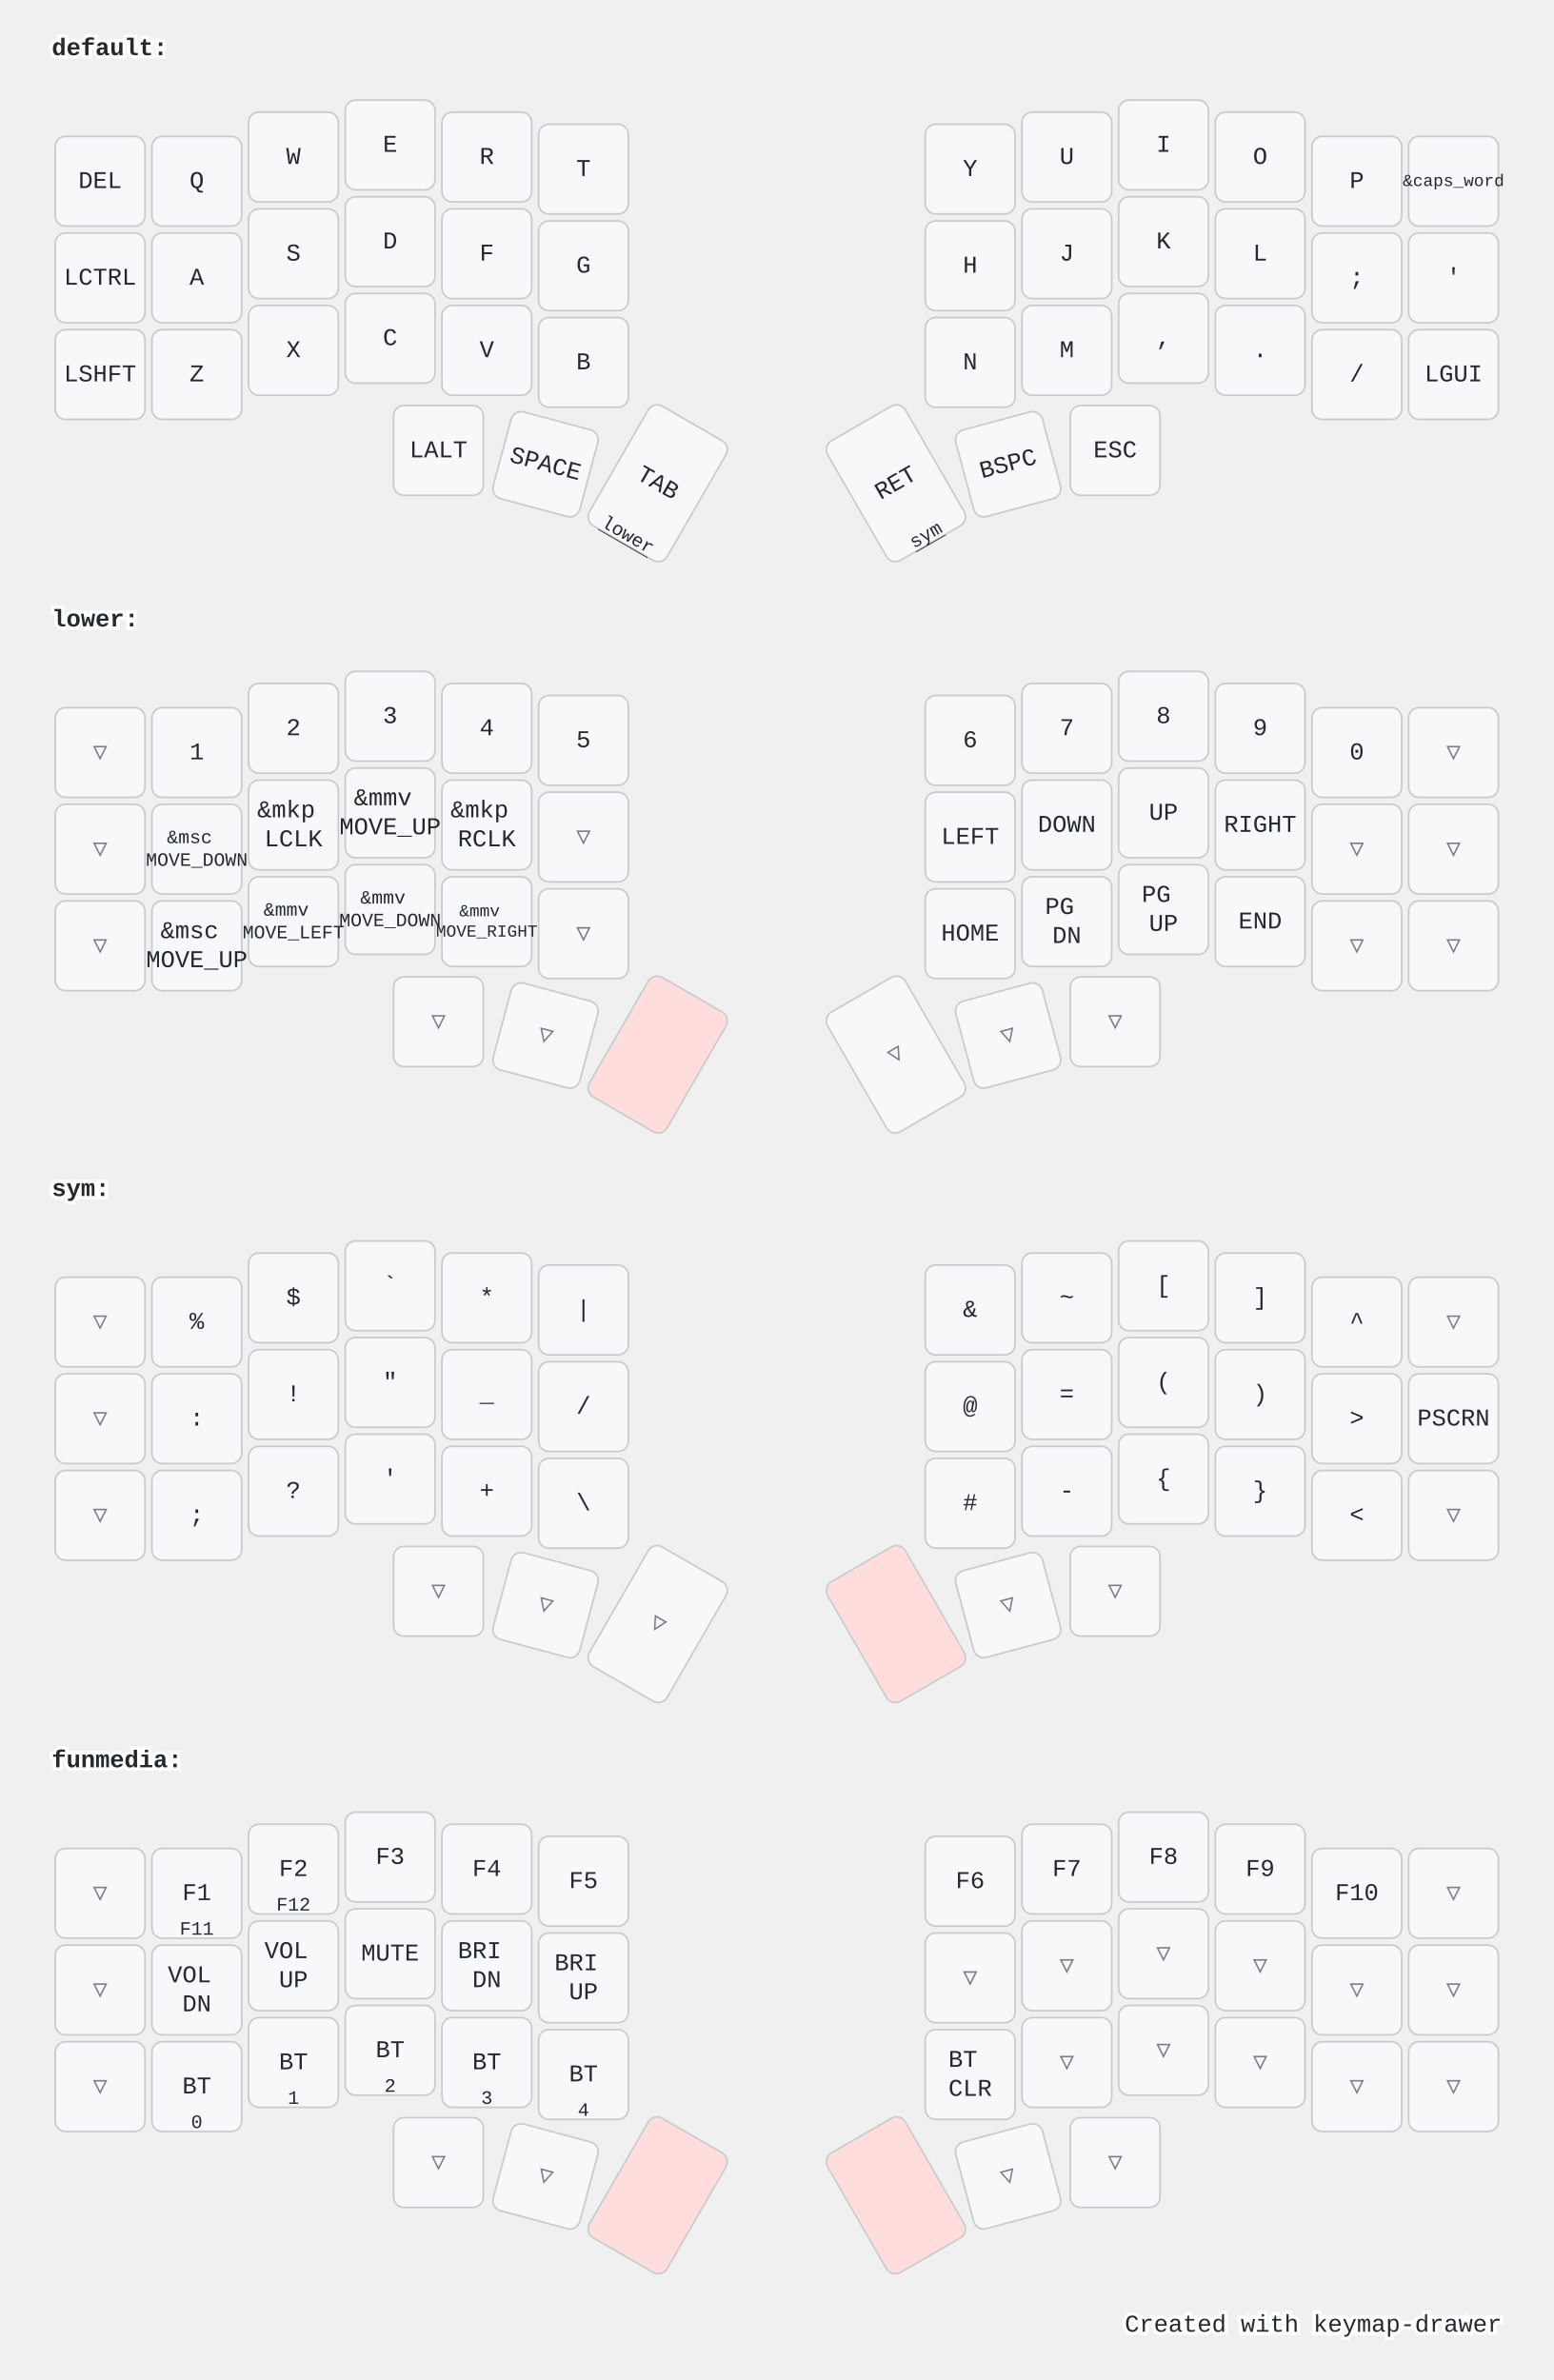
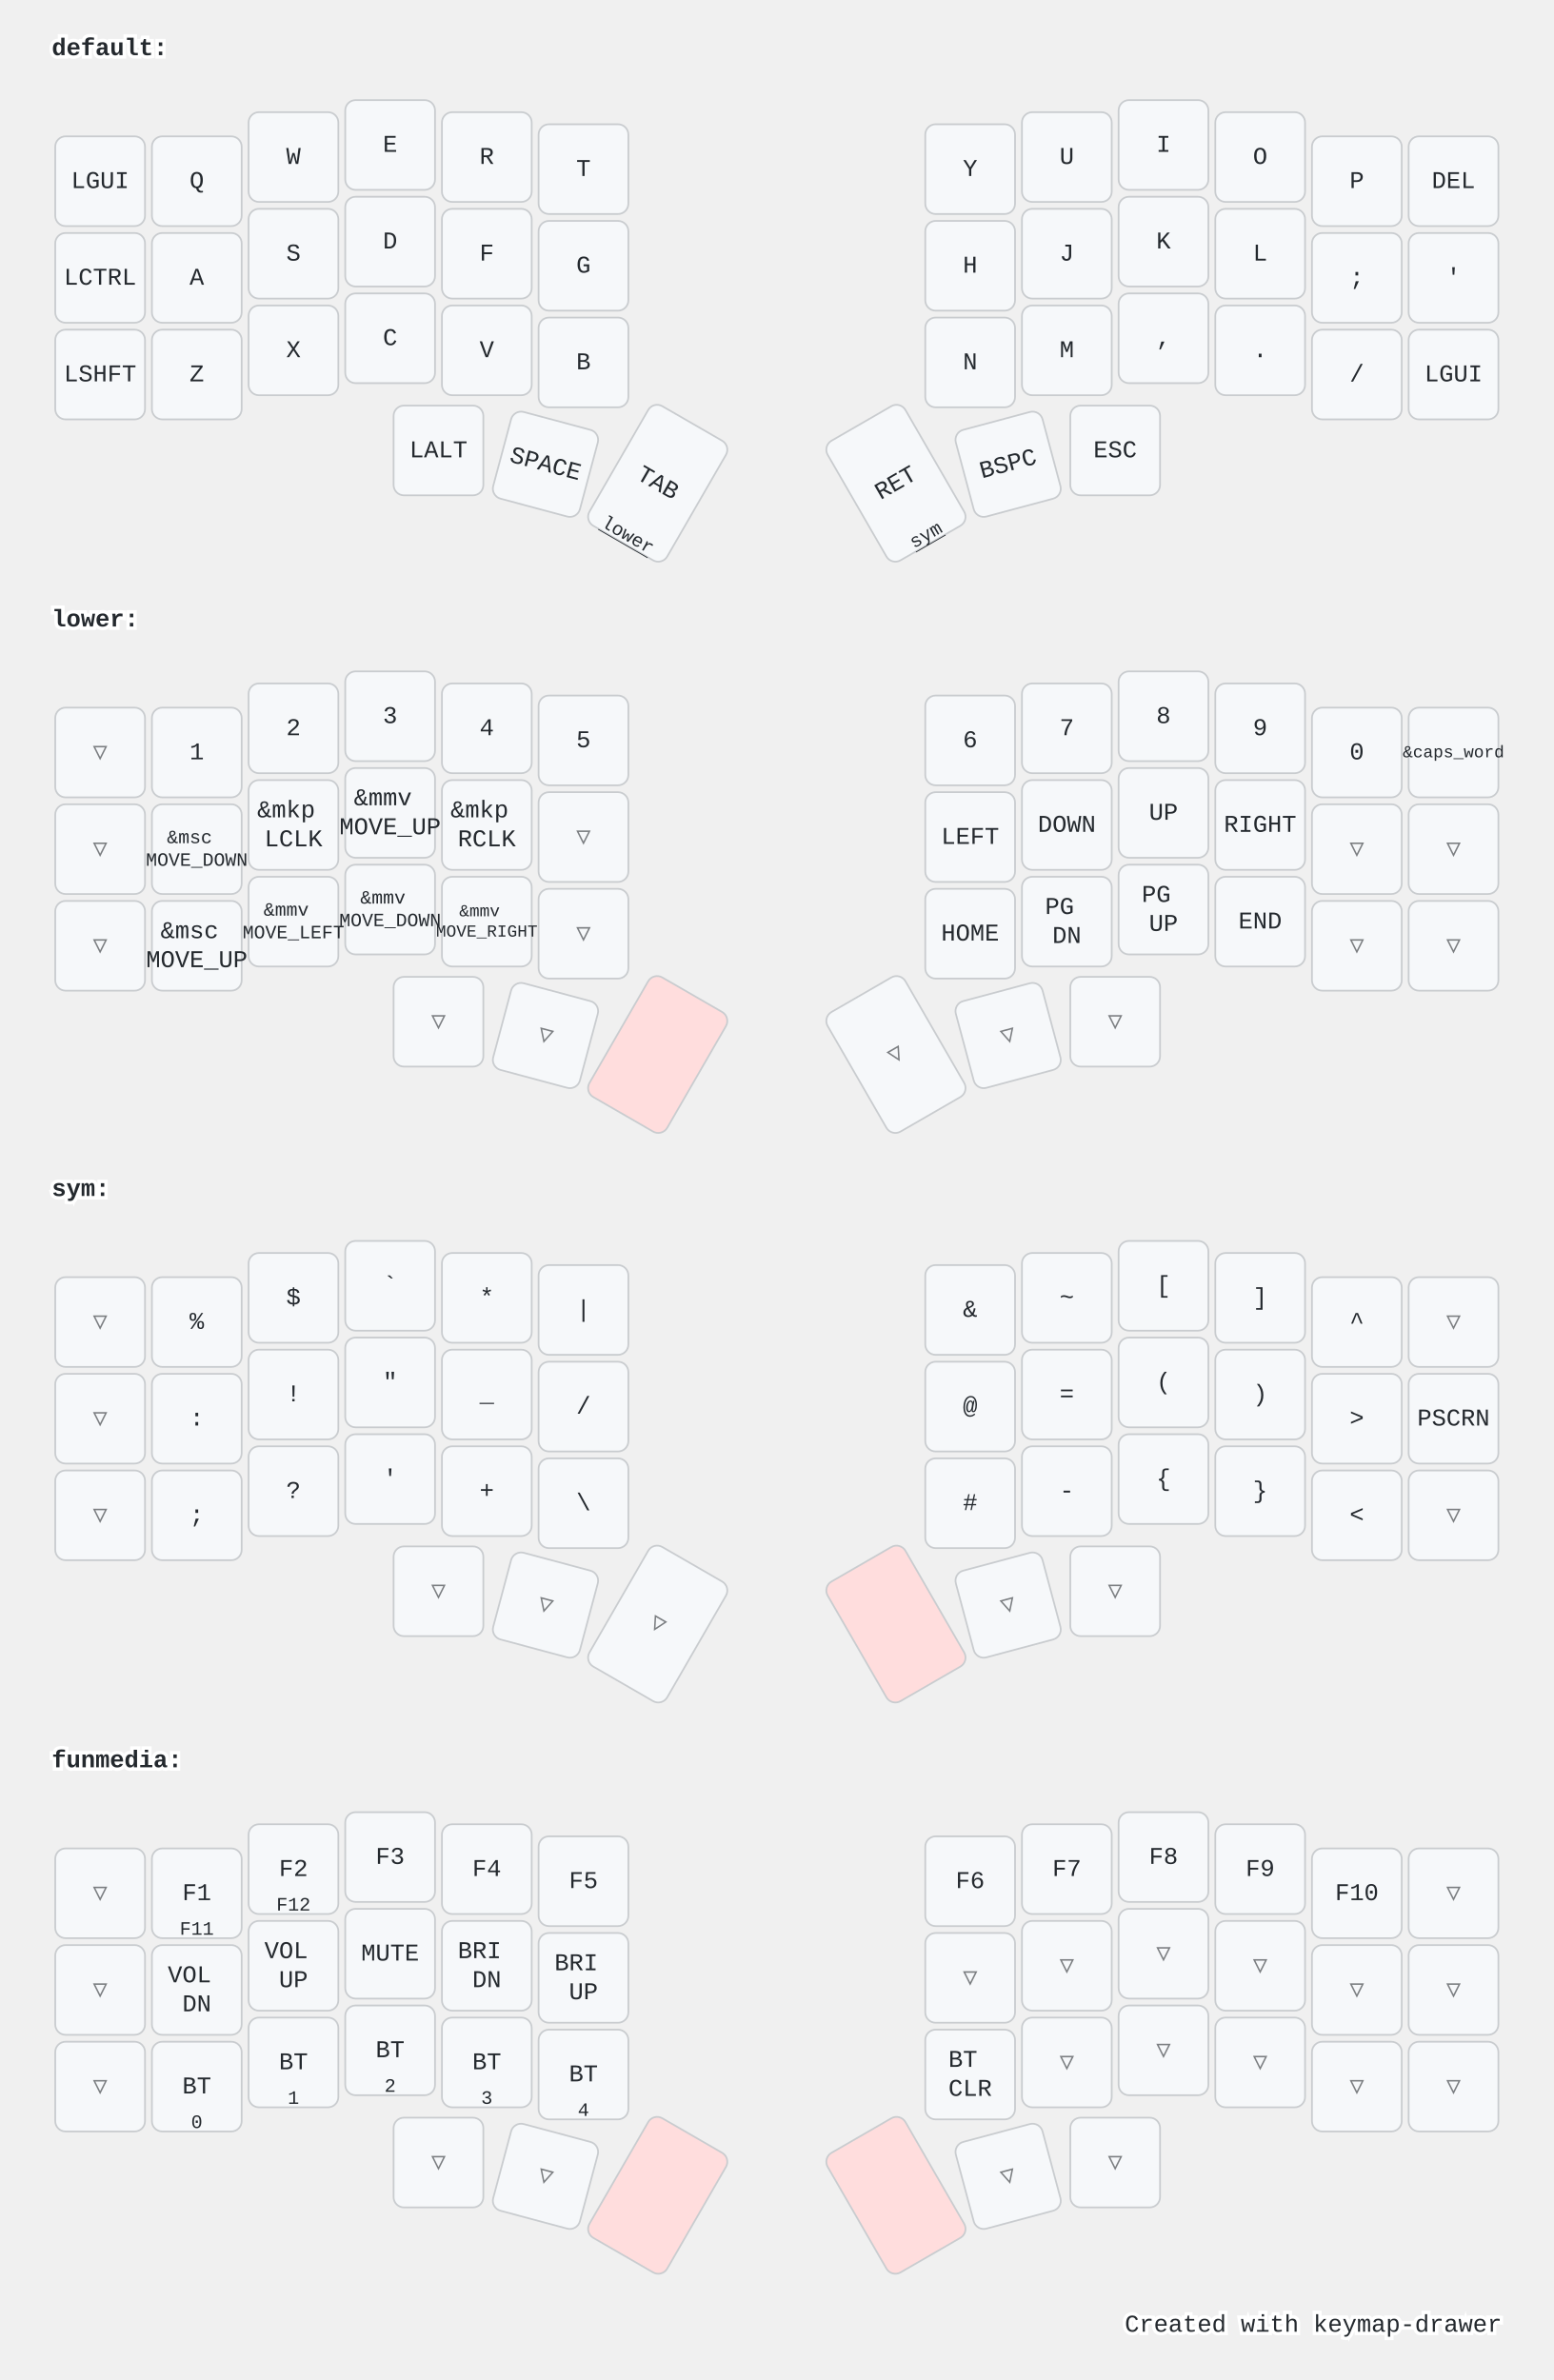
<svg xmlns="http://www.w3.org/2000/svg" width="900" height="1379" viewBox="0 0 900 1379" class="keymap">
  <style>/* inherit to force styles through use tags */
svg path {
    fill: inherit;
}

/* font and background color specifications */
svg.keymap {
    font-family: SFMono-Regular,Consolas,Liberation Mono,Menlo,monospace;
    font-size: 14px;
    font-kerning: normal;
    text-rendering: optimizeLegibility;
    fill: #24292e;
}

/* default key styling */
rect.key {
    fill: #f6f8fa;
}

rect.key, rect.combo {
    stroke: #c9cccf;
    stroke-width: 1;
}

/* default key side styling, only used is draw_key_sides is set */
rect.side {
    filter: brightness(90%);
}

/* color accent for combo boxes */
rect.combo, rect.combo-separate {
    fill: #cdf;
}

/* color accent for held keys */
rect.held, rect.combo.held {
    fill: #fdd;
}

/* color accent for ghost (optional) keys */
rect.ghost, rect.combo.ghost {
    stroke-dasharray: 4, 4;
    stroke-width: 2;
}

text {
    text-anchor: middle;
    dominant-baseline: middle;
}

/* styling for layer labels */
text.label {
    font-weight: bold;
    text-anchor: start;
    stroke: white;
    stroke-width: 4;
    paint-order: stroke;
}

/* styling for optional footer */
text.footer {
    text-anchor: end;
    dominant-baseline: auto;
    stroke: white;
    stroke-width: 4;
    paint-order: stroke;
}

/* styling for combo tap, and key non-tap label text */
- text.combo, text.hold, text.shifted, text.left, text.right {
+ text.combo, text.hold, text.shifted, text.left, text.right, text.tl, text.tr, text.bl, text.br {
    font-size: 11px;
}

- text.hold {
+ text.hold, text.bl, text.br {
    text-anchor: middle;
    dominant-baseline: auto;
}

- text.shifted {
+ text.shifted, text.tl, text.tr {
    text-anchor: middle;
    dominant-baseline: hanging;
}

- text.left {
+ text.left, text.tl, text.bl {
    text-anchor: start;
}

- text.right {
+ text.right, text.tr, text.br {
    text-anchor: end;
}

text.layer-activator {
    text-decoration: underline;
}

/* styling for hold/shifted label text in combo box */
text.combo.hold, text.combo.shifted, text.combo.left, text.combo.right {
    font-size: 8px;
}

/* lighter symbol for transparent keys */
text.trans {
    fill: #7b7e81;
}

/* styling for combo dendrons */
path.combo {
    stroke-width: 1;
    stroke: gray;
    fill: none;
}

/* Start Tabler Icons Cleanup */
/* cannot use height/width with glyphs */
.icon-tabler &gt; path {
    fill: inherit;
    stroke: inherit;
    stroke-width: 2;
}
/* hide tabler's default box */
.icon-tabler &gt; path[stroke="none"][fill="none"] {
    visibility: hidden;
}
/* End Tabler Icons Cleanup */

@media (prefers-color-scheme: dark) {
svg.keymap { fill: #d1d6db; }
rect.key { fill: #3f4750; }
rect.key, rect.combo { stroke: #60666c; }
rect.combo, rect.combo-separate { fill: #1f3d7a; }
rect.held, rect.combo.held { fill: #854747; }
text.label, text.footer { stroke: black; }
text.trans { fill: #7e8184; }
path.combo { stroke: #7f7f7f; }

}</style>
  <g transform="translate(30, 0)" class="layer-default">
    <text x="0" y="28" class="label" id="default">default:</text>
    <g transform="translate(0, 56)">
      <g transform="translate(28, 49)" class="key keypos-0">
        <rect rx="6" ry="6" x="-26" y="-26" width="52" height="52" class="key" />
+         <text x="0" y="0" class="key tap">LGUI</text>
+       </g>
+       <g transform="translate(84, 49)" class="key keypos-1">
+         <rect rx="6" ry="6" x="-26" y="-26" width="52" height="52" class="key" />
+         <text x="0" y="0" class="key tap">Q</text>
+       </g>
+       <g transform="translate(140, 35)" class="key keypos-2">
+         <rect rx="6" ry="6" x="-26" y="-26" width="52" height="52" class="key" />
+         <text x="0" y="0" class="key tap">W</text>
+       </g>
+       <g transform="translate(196, 28)" class="key keypos-3">
+         <rect rx="6" ry="6" x="-26" y="-26" width="52" height="52" class="key" />
+         <text x="0" y="0" class="key tap">E</text>
+       </g>
+       <g transform="translate(252, 35)" class="key keypos-4">
+         <rect rx="6" ry="6" x="-26" y="-26" width="52" height="52" class="key" />
+         <text x="0" y="0" class="key tap">R</text>
+       </g>
+       <g transform="translate(308, 42)" class="key keypos-5">
+         <rect rx="6" ry="6" x="-26" y="-26" width="52" height="52" class="key" />
+         <text x="0" y="0" class="key tap">T</text>
+       </g>
+       <g transform="translate(532, 42)" class="key keypos-6">
+         <rect rx="6" ry="6" x="-26" y="-26" width="52" height="52" class="key" />
+         <text x="0" y="0" class="key tap">Y</text>
+       </g>
+       <g transform="translate(588, 35)" class="key keypos-7">
+         <rect rx="6" ry="6" x="-26" y="-26" width="52" height="52" class="key" />
+         <text x="0" y="0" class="key tap">U</text>
+       </g>
+       <g transform="translate(644, 28)" class="key keypos-8">
+         <rect rx="6" ry="6" x="-26" y="-26" width="52" height="52" class="key" />
+         <text x="0" y="0" class="key tap">I</text>
+       </g>
+       <g transform="translate(700, 35)" class="key keypos-9">
+         <rect rx="6" ry="6" x="-26" y="-26" width="52" height="52" class="key" />
+         <text x="0" y="0" class="key tap">O</text>
+       </g>
+       <g transform="translate(756, 49)" class="key keypos-10">
+         <rect rx="6" ry="6" x="-26" y="-26" width="52" height="52" class="key" />
+         <text x="0" y="0" class="key tap">P</text>
+       </g>
+       <g transform="translate(812, 49)" class="key keypos-11">
+         <rect rx="6" ry="6" x="-26" y="-26" width="52" height="52" class="key" />
        <text x="0" y="0" class="key tap">DEL</text>
-       </g>
-       <g transform="translate(84, 49)" class="key keypos-1">
-         <rect rx="6" ry="6" x="-26" y="-26" width="52" height="52" class="key" />
-         <text x="0" y="0" class="key tap">Q</text>
-       </g>
-       <g transform="translate(140, 35)" class="key keypos-2">
-         <rect rx="6" ry="6" x="-26" y="-26" width="52" height="52" class="key" />
-         <text x="0" y="0" class="key tap">W</text>
-       </g>
-       <g transform="translate(196, 28)" class="key keypos-3">
-         <rect rx="6" ry="6" x="-26" y="-26" width="52" height="52" class="key" />
-         <text x="0" y="0" class="key tap">E</text>
-       </g>
-       <g transform="translate(252, 35)" class="key keypos-4">
-         <rect rx="6" ry="6" x="-26" y="-26" width="52" height="52" class="key" />
-         <text x="0" y="0" class="key tap">R</text>
-       </g>
-       <g transform="translate(308, 42)" class="key keypos-5">
-         <rect rx="6" ry="6" x="-26" y="-26" width="52" height="52" class="key" />
-         <text x="0" y="0" class="key tap">T</text>
-       </g>
-       <g transform="translate(532, 42)" class="key keypos-6">
-         <rect rx="6" ry="6" x="-26" y="-26" width="52" height="52" class="key" />
-         <text x="0" y="0" class="key tap">Y</text>
-       </g>
-       <g transform="translate(588, 35)" class="key keypos-7">
-         <rect rx="6" ry="6" x="-26" y="-26" width="52" height="52" class="key" />
-         <text x="0" y="0" class="key tap">U</text>
-       </g>
-       <g transform="translate(644, 28)" class="key keypos-8">
-         <rect rx="6" ry="6" x="-26" y="-26" width="52" height="52" class="key" />
-         <text x="0" y="0" class="key tap">I</text>
-       </g>
-       <g transform="translate(700, 35)" class="key keypos-9">
-         <rect rx="6" ry="6" x="-26" y="-26" width="52" height="52" class="key" />
-         <text x="0" y="0" class="key tap">O</text>
-       </g>
-       <g transform="translate(756, 49)" class="key keypos-10">
-         <rect rx="6" ry="6" x="-26" y="-26" width="52" height="52" class="key" />
-         <text x="0" y="0" class="key tap">P</text>
-       </g>
-       <g transform="translate(812, 49)" class="key keypos-11">
-         <rect rx="6" ry="6" x="-26" y="-26" width="52" height="52" class="key" />
-         <text x="0" y="0" class="key tap">
-           <tspan style="font-size: 70%">&amp;caps_word</tspan>
-         </text>
      </g>
      <g transform="translate(28, 105)" class="key keypos-12">
        <rect rx="6" ry="6" x="-26" y="-26" width="52" height="52" class="key" />
        <text x="0" y="0" class="key tap">LCTRL</text>
      </g>
      <g transform="translate(84, 105)" class="key keypos-13">
        <rect rx="6" ry="6" x="-26" y="-26" width="52" height="52" class="key" />
        <text x="0" y="0" class="key tap">A</text>
      </g>
      <g transform="translate(140, 91)" class="key keypos-14">
        <rect rx="6" ry="6" x="-26" y="-26" width="52" height="52" class="key" />
        <text x="0" y="0" class="key tap">S</text>
      </g>
      <g transform="translate(196, 84)" class="key keypos-15">
        <rect rx="6" ry="6" x="-26" y="-26" width="52" height="52" class="key" />
        <text x="0" y="0" class="key tap">D</text>
      </g>
      <g transform="translate(252, 91)" class="key keypos-16">
        <rect rx="6" ry="6" x="-26" y="-26" width="52" height="52" class="key" />
        <text x="0" y="0" class="key tap">F</text>
      </g>
      <g transform="translate(308, 98)" class="key keypos-17">
        <rect rx="6" ry="6" x="-26" y="-26" width="52" height="52" class="key" />
        <text x="0" y="0" class="key tap">G</text>
      </g>
      <g transform="translate(532, 98)" class="key keypos-18">
        <rect rx="6" ry="6" x="-26" y="-26" width="52" height="52" class="key" />
        <text x="0" y="0" class="key tap">H</text>
      </g>
      <g transform="translate(588, 91)" class="key keypos-19">
        <rect rx="6" ry="6" x="-26" y="-26" width="52" height="52" class="key" />
        <text x="0" y="0" class="key tap">J</text>
      </g>
      <g transform="translate(644, 84)" class="key keypos-20">
        <rect rx="6" ry="6" x="-26" y="-26" width="52" height="52" class="key" />
        <text x="0" y="0" class="key tap">K</text>
      </g>
      <g transform="translate(700, 91)" class="key keypos-21">
        <rect rx="6" ry="6" x="-26" y="-26" width="52" height="52" class="key" />
        <text x="0" y="0" class="key tap">L</text>
      </g>
      <g transform="translate(756, 105)" class="key keypos-22">
        <rect rx="6" ry="6" x="-26" y="-26" width="52" height="52" class="key" />
        <text x="0" y="0" class="key tap">;</text>
      </g>
      <g transform="translate(812, 105)" class="key keypos-23">
        <rect rx="6" ry="6" x="-26" y="-26" width="52" height="52" class="key" />
        <text x="0" y="0" class="key tap">'</text>
      </g>
      <g transform="translate(28, 161)" class="key keypos-24">
        <rect rx="6" ry="6" x="-26" y="-26" width="52" height="52" class="key" />
        <text x="0" y="0" class="key tap">LSHFT</text>
      </g>
      <g transform="translate(84, 161)" class="key keypos-25">
        <rect rx="6" ry="6" x="-26" y="-26" width="52" height="52" class="key" />
        <text x="0" y="0" class="key tap">Z</text>
      </g>
      <g transform="translate(140, 147)" class="key keypos-26">
        <rect rx="6" ry="6" x="-26" y="-26" width="52" height="52" class="key" />
        <text x="0" y="0" class="key tap">X</text>
      </g>
      <g transform="translate(196, 140)" class="key keypos-27">
        <rect rx="6" ry="6" x="-26" y="-26" width="52" height="52" class="key" />
        <text x="0" y="0" class="key tap">C</text>
      </g>
      <g transform="translate(252, 147)" class="key keypos-28">
        <rect rx="6" ry="6" x="-26" y="-26" width="52" height="52" class="key" />
        <text x="0" y="0" class="key tap">V</text>
      </g>
      <g transform="translate(308, 154)" class="key keypos-29">
        <rect rx="6" ry="6" x="-26" y="-26" width="52" height="52" class="key" />
        <text x="0" y="0" class="key tap">B</text>
      </g>
      <g transform="translate(532, 154)" class="key keypos-30">
        <rect rx="6" ry="6" x="-26" y="-26" width="52" height="52" class="key" />
        <text x="0" y="0" class="key tap">N</text>
      </g>
      <g transform="translate(588, 147)" class="key keypos-31">
        <rect rx="6" ry="6" x="-26" y="-26" width="52" height="52" class="key" />
        <text x="0" y="0" class="key tap">M</text>
      </g>
      <g transform="translate(644, 140)" class="key keypos-32">
        <rect rx="6" ry="6" x="-26" y="-26" width="52" height="52" class="key" />
        <text x="0" y="0" class="key tap">,</text>
      </g>
      <g transform="translate(700, 147)" class="key keypos-33">
        <rect rx="6" ry="6" x="-26" y="-26" width="52" height="52" class="key" />
        <text x="0" y="0" class="key tap">.</text>
      </g>
      <g transform="translate(756, 161)" class="key keypos-34">
        <rect rx="6" ry="6" x="-26" y="-26" width="52" height="52" class="key" />
        <text x="0" y="0" class="key tap">/</text>
      </g>
      <g transform="translate(812, 161)" class="key keypos-35">
        <rect rx="6" ry="6" x="-26" y="-26" width="52" height="52" class="key" />
        <text x="0" y="0" class="key tap">LGUI</text>
      </g>
      <g transform="translate(224, 205)" class="key keypos-36">
        <rect rx="6" ry="6" x="-26" y="-26" width="52" height="52" class="key" />
        <text x="0" y="0" class="key tap">LALT</text>
      </g>
      <g transform="translate(286, 213) rotate(15.0)" class="key keypos-37">
        <rect rx="6" ry="6" x="-26" y="-26" width="52" height="52" class="key" />
        <text x="0" y="0" class="key tap">SPACE</text>
      </g>
      <g transform="translate(351, 224) rotate(30.0)" class="key keypos-38">
        <rect rx="6" ry="6" x="-26" y="-40" width="52" height="80" class="key" />
        <text x="0" y="0" class="key tap">TAB</text>
        <a href="#lower">
          <text x="0" y="38" class="key hold layer-activator">lower</text>
        </a>
      </g>
      <g transform="translate(489, 224) rotate(-30.0)" class="key keypos-39">
        <rect rx="6" ry="6" x="-26" y="-40" width="52" height="80" class="key" />
        <text x="0" y="0" class="key tap">RET</text>
        <a href="#sym">
          <text x="0" y="38" class="key hold layer-activator">sym</text>
        </a>
      </g>
      <g transform="translate(554, 213) rotate(-15.0)" class="key keypos-40">
        <rect rx="6" ry="6" x="-26" y="-26" width="52" height="52" class="key" />
        <text x="0" y="0" class="key tap">BSPC</text>
      </g>
      <g transform="translate(616, 205)" class="key keypos-41">
        <rect rx="6" ry="6" x="-26" y="-26" width="52" height="52" class="key" />
        <text x="0" y="0" class="key tap">ESC</text>
      </g>
    </g>
  </g>
  <g transform="translate(30, 331)" class="layer-lower">
    <text x="0" y="28" class="label" id="lower">lower:</text>
    <g transform="translate(0, 56)">
      <g transform="translate(28, 49)" class="key trans keypos-0">
        <rect rx="6" ry="6" x="-26" y="-26" width="52" height="52" class="key trans" />
        <text x="0" y="0" class="key trans tap">▽</text>
      </g>
      <g transform="translate(84, 49)" class="key keypos-1">
        <rect rx="6" ry="6" x="-26" y="-26" width="52" height="52" class="key" />
        <text x="0" y="0" class="key tap">1</text>
      </g>
      <g transform="translate(140, 35)" class="key keypos-2">
        <rect rx="6" ry="6" x="-26" y="-26" width="52" height="52" class="key" />
        <text x="0" y="0" class="key tap">2</text>
      </g>
      <g transform="translate(196, 28)" class="key keypos-3">
        <rect rx="6" ry="6" x="-26" y="-26" width="52" height="52" class="key" />
        <text x="0" y="0" class="key tap">3</text>
      </g>
      <g transform="translate(252, 35)" class="key keypos-4">
        <rect rx="6" ry="6" x="-26" y="-26" width="52" height="52" class="key" />
        <text x="0" y="0" class="key tap">4</text>
      </g>
      <g transform="translate(308, 42)" class="key keypos-5">
        <rect rx="6" ry="6" x="-26" y="-26" width="52" height="52" class="key" />
        <text x="0" y="0" class="key tap">5</text>
      </g>
      <g transform="translate(532, 42)" class="key keypos-6">
        <rect rx="6" ry="6" x="-26" y="-26" width="52" height="52" class="key" />
        <text x="0" y="0" class="key tap">6</text>
      </g>
      <g transform="translate(588, 35)" class="key keypos-7">
        <rect rx="6" ry="6" x="-26" y="-26" width="52" height="52" class="key" />
        <text x="0" y="0" class="key tap">7</text>
      </g>
      <g transform="translate(644, 28)" class="key keypos-8">
        <rect rx="6" ry="6" x="-26" y="-26" width="52" height="52" class="key" />
        <text x="0" y="0" class="key tap">8</text>
      </g>
      <g transform="translate(700, 35)" class="key keypos-9">
        <rect rx="6" ry="6" x="-26" y="-26" width="52" height="52" class="key" />
        <text x="0" y="0" class="key tap">9</text>
      </g>
      <g transform="translate(756, 49)" class="key keypos-10">
        <rect rx="6" ry="6" x="-26" y="-26" width="52" height="52" class="key" />
        <text x="0" y="0" class="key tap">0</text>
      </g>
-       <g transform="translate(812, 49)" class="key trans keypos-11">
-         <rect rx="6" ry="6" x="-26" y="-26" width="52" height="52" class="key trans" />
-         <text x="0" y="0" class="key trans tap">▽</text>
+       <g transform="translate(812, 49)" class="key keypos-11">
+         <rect rx="6" ry="6" x="-26" y="-26" width="52" height="52" class="key" />
+         <text x="0" y="0" class="key tap">
+           <tspan style="font-size: 70%">&amp;caps_word</tspan>
+         </text>
      </g>
      <g transform="translate(28, 105)" class="key trans keypos-12">
        <rect rx="6" ry="6" x="-26" y="-26" width="52" height="52" class="key trans" />
        <text x="0" y="0" class="key trans tap">▽</text>
      </g>
      <g transform="translate(84, 105)" class="key keypos-13">
        <rect rx="6" ry="6" x="-26" y="-26" width="52" height="52" class="key" />
        <text x="0" y="0" class="key tap">
          <tspan x="0" dy="-0.6em" style="font-size: 78%">&amp;msc</tspan>
          <tspan x="0" dy="1.2em" style="font-size: 78%">MOVE_DOWN</tspan>
        </text>
      </g>
      <g transform="translate(140, 91)" class="key keypos-14">
        <rect rx="6" ry="6" x="-26" y="-26" width="52" height="52" class="key" />
        <text x="0" y="0" class="key tap">
          <tspan x="0" dy="-0.6em">&amp;mkp</tspan>
          <tspan x="0" dy="1.2em">LCLK</tspan>
        </text>
      </g>
      <g transform="translate(196, 84)" class="key keypos-15">
        <rect rx="6" ry="6" x="-26" y="-26" width="52" height="52" class="key" />
        <text x="0" y="0" class="key tap">
          <tspan x="0" dy="-0.6em">&amp;mmv</tspan>
          <tspan x="0" dy="1.2em">MOVE_UP</tspan>
        </text>
      </g>
      <g transform="translate(252, 91)" class="key keypos-16">
        <rect rx="6" ry="6" x="-26" y="-26" width="52" height="52" class="key" />
        <text x="0" y="0" class="key tap">
          <tspan x="0" dy="-0.6em">&amp;mkp</tspan>
          <tspan x="0" dy="1.2em">RCLK</tspan>
        </text>
      </g>
      <g transform="translate(308, 98)" class="key trans keypos-17">
        <rect rx="6" ry="6" x="-26" y="-26" width="52" height="52" class="key trans" />
        <text x="0" y="0" class="key trans tap">▽</text>
      </g>
      <g transform="translate(532, 98)" class="key keypos-18">
        <rect rx="6" ry="6" x="-26" y="-26" width="52" height="52" class="key" />
        <text x="0" y="0" class="key tap">LEFT</text>
      </g>
      <g transform="translate(588, 91)" class="key keypos-19">
        <rect rx="6" ry="6" x="-26" y="-26" width="52" height="52" class="key" />
        <text x="0" y="0" class="key tap">DOWN</text>
      </g>
      <g transform="translate(644, 84)" class="key keypos-20">
        <rect rx="6" ry="6" x="-26" y="-26" width="52" height="52" class="key" />
        <text x="0" y="0" class="key tap">UP</text>
      </g>
      <g transform="translate(700, 91)" class="key keypos-21">
        <rect rx="6" ry="6" x="-26" y="-26" width="52" height="52" class="key" />
        <text x="0" y="0" class="key tap">RIGHT</text>
      </g>
      <g transform="translate(756, 105)" class="key trans keypos-22">
        <rect rx="6" ry="6" x="-26" y="-26" width="52" height="52" class="key trans" />
        <text x="0" y="0" class="key trans tap">▽</text>
      </g>
      <g transform="translate(812, 105)" class="key trans keypos-23">
        <rect rx="6" ry="6" x="-26" y="-26" width="52" height="52" class="key trans" />
        <text x="0" y="0" class="key trans tap">▽</text>
      </g>
      <g transform="translate(28, 161)" class="key trans keypos-24">
        <rect rx="6" ry="6" x="-26" y="-26" width="52" height="52" class="key trans" />
        <text x="0" y="0" class="key trans tap">▽</text>
      </g>
      <g transform="translate(84, 161)" class="key keypos-25">
        <rect rx="6" ry="6" x="-26" y="-26" width="52" height="52" class="key" />
        <text x="0" y="0" class="key tap">
          <tspan x="0" dy="-0.6em">&amp;msc</tspan>
          <tspan x="0" dy="1.2em">MOVE_UP</tspan>
        </text>
      </g>
      <g transform="translate(140, 147)" class="key keypos-26">
        <rect rx="6" ry="6" x="-26" y="-26" width="52" height="52" class="key" />
        <text x="0" y="0" class="key tap">
          <tspan x="0" dy="-0.6em" style="font-size: 78%">&amp;mmv</tspan>
          <tspan x="0" dy="1.2em" style="font-size: 78%">MOVE_LEFT</tspan>
        </text>
      </g>
      <g transform="translate(196, 140)" class="key keypos-27">
        <rect rx="6" ry="6" x="-26" y="-26" width="52" height="52" class="key" />
        <text x="0" y="0" class="key tap">
          <tspan x="0" dy="-0.6em" style="font-size: 78%">&amp;mmv</tspan>
          <tspan x="0" dy="1.2em" style="font-size: 78%">MOVE_DOWN</tspan>
        </text>
      </g>
      <g transform="translate(252, 147)" class="key keypos-28">
        <rect rx="6" ry="6" x="-26" y="-26" width="52" height="52" class="key" />
        <text x="0" y="0" class="key tap">
          <tspan x="0" dy="-0.6em" style="font-size: 70%">&amp;mmv</tspan>
          <tspan x="0" dy="1.2em" style="font-size: 70%">MOVE_RIGHT</tspan>
        </text>
      </g>
      <g transform="translate(308, 154)" class="key trans keypos-29">
        <rect rx="6" ry="6" x="-26" y="-26" width="52" height="52" class="key trans" />
        <text x="0" y="0" class="key trans tap">▽</text>
      </g>
      <g transform="translate(532, 154)" class="key keypos-30">
        <rect rx="6" ry="6" x="-26" y="-26" width="52" height="52" class="key" />
        <text x="0" y="0" class="key tap">HOME</text>
      </g>
      <g transform="translate(588, 147)" class="key keypos-31">
        <rect rx="6" ry="6" x="-26" y="-26" width="52" height="52" class="key" />
        <text x="0" y="0" class="key tap">
          <tspan x="0" dy="-0.6em">PG</tspan>
          <tspan x="0" dy="1.2em">DN</tspan>
        </text>
      </g>
      <g transform="translate(644, 140)" class="key keypos-32">
        <rect rx="6" ry="6" x="-26" y="-26" width="52" height="52" class="key" />
        <text x="0" y="0" class="key tap">
          <tspan x="0" dy="-0.6em">PG</tspan>
          <tspan x="0" dy="1.2em">UP</tspan>
        </text>
      </g>
      <g transform="translate(700, 147)" class="key keypos-33">
        <rect rx="6" ry="6" x="-26" y="-26" width="52" height="52" class="key" />
        <text x="0" y="0" class="key tap">END</text>
      </g>
      <g transform="translate(756, 161)" class="key trans keypos-34">
        <rect rx="6" ry="6" x="-26" y="-26" width="52" height="52" class="key trans" />
        <text x="0" y="0" class="key trans tap">▽</text>
      </g>
      <g transform="translate(812, 161)" class="key trans keypos-35">
        <rect rx="6" ry="6" x="-26" y="-26" width="52" height="52" class="key trans" />
        <text x="0" y="0" class="key trans tap">▽</text>
      </g>
      <g transform="translate(224, 205)" class="key trans keypos-36">
        <rect rx="6" ry="6" x="-26" y="-26" width="52" height="52" class="key trans" />
        <text x="0" y="0" class="key trans tap">▽</text>
      </g>
      <g transform="translate(286, 213) rotate(15.0)" class="key trans keypos-37">
        <rect rx="6" ry="6" x="-26" y="-26" width="52" height="52" class="key trans" />
        <text x="0" y="0" class="key trans tap">▽</text>
      </g>
      <g transform="translate(351, 224) rotate(30.0)" class="key held keypos-38">
        <rect rx="6" ry="6" x="-26" y="-40" width="52" height="80" class="key held" />
      </g>
      <g transform="translate(489, 224) rotate(-30.0)" class="key trans keypos-39">
        <rect rx="6" ry="6" x="-26" y="-40" width="52" height="80" class="key trans" />
        <text x="0" y="0" class="key trans tap">▽</text>
      </g>
      <g transform="translate(554, 213) rotate(-15.0)" class="key trans keypos-40">
        <rect rx="6" ry="6" x="-26" y="-26" width="52" height="52" class="key trans" />
        <text x="0" y="0" class="key trans tap">▽</text>
      </g>
      <g transform="translate(616, 205)" class="key trans keypos-41">
        <rect rx="6" ry="6" x="-26" y="-26" width="52" height="52" class="key trans" />
        <text x="0" y="0" class="key trans tap">▽</text>
      </g>
    </g>
  </g>
  <g transform="translate(30, 661)" class="layer-sym">
    <text x="0" y="28" class="label" id="sym">sym:</text>
    <g transform="translate(0, 56)">
      <g transform="translate(28, 49)" class="key trans keypos-0">
        <rect rx="6" ry="6" x="-26" y="-26" width="52" height="52" class="key trans" />
        <text x="0" y="0" class="key trans tap">▽</text>
      </g>
      <g transform="translate(84, 49)" class="key keypos-1">
        <rect rx="6" ry="6" x="-26" y="-26" width="52" height="52" class="key" />
        <text x="0" y="0" class="key tap">%</text>
      </g>
      <g transform="translate(140, 35)" class="key keypos-2">
        <rect rx="6" ry="6" x="-26" y="-26" width="52" height="52" class="key" />
        <text x="0" y="0" class="key tap">$</text>
      </g>
      <g transform="translate(196, 28)" class="key keypos-3">
        <rect rx="6" ry="6" x="-26" y="-26" width="52" height="52" class="key" />
        <text x="0" y="0" class="key tap">`</text>
      </g>
      <g transform="translate(252, 35)" class="key keypos-4">
        <rect rx="6" ry="6" x="-26" y="-26" width="52" height="52" class="key" />
        <text x="0" y="0" class="key tap">*</text>
      </g>
      <g transform="translate(308, 42)" class="key keypos-5">
        <rect rx="6" ry="6" x="-26" y="-26" width="52" height="52" class="key" />
        <text x="0" y="0" class="key tap">|</text>
      </g>
      <g transform="translate(532, 42)" class="key keypos-6">
        <rect rx="6" ry="6" x="-26" y="-26" width="52" height="52" class="key" />
        <text x="0" y="0" class="key tap">&amp;</text>
      </g>
      <g transform="translate(588, 35)" class="key keypos-7">
        <rect rx="6" ry="6" x="-26" y="-26" width="52" height="52" class="key" />
        <text x="0" y="0" class="key tap">~</text>
      </g>
      <g transform="translate(644, 28)" class="key keypos-8">
        <rect rx="6" ry="6" x="-26" y="-26" width="52" height="52" class="key" />
        <text x="0" y="0" class="key tap">[</text>
      </g>
      <g transform="translate(700, 35)" class="key keypos-9">
        <rect rx="6" ry="6" x="-26" y="-26" width="52" height="52" class="key" />
        <text x="0" y="0" class="key tap">]</text>
      </g>
      <g transform="translate(756, 49)" class="key keypos-10">
        <rect rx="6" ry="6" x="-26" y="-26" width="52" height="52" class="key" />
        <text x="0" y="0" class="key tap">^</text>
      </g>
      <g transform="translate(812, 49)" class="key trans keypos-11">
        <rect rx="6" ry="6" x="-26" y="-26" width="52" height="52" class="key trans" />
        <text x="0" y="0" class="key trans tap">▽</text>
      </g>
      <g transform="translate(28, 105)" class="key trans keypos-12">
        <rect rx="6" ry="6" x="-26" y="-26" width="52" height="52" class="key trans" />
        <text x="0" y="0" class="key trans tap">▽</text>
      </g>
      <g transform="translate(84, 105)" class="key keypos-13">
        <rect rx="6" ry="6" x="-26" y="-26" width="52" height="52" class="key" />
        <text x="0" y="0" class="key tap">:</text>
      </g>
      <g transform="translate(140, 91)" class="key keypos-14">
        <rect rx="6" ry="6" x="-26" y="-26" width="52" height="52" class="key" />
        <text x="0" y="0" class="key tap">!</text>
      </g>
      <g transform="translate(196, 84)" class="key keypos-15">
        <rect rx="6" ry="6" x="-26" y="-26" width="52" height="52" class="key" />
        <text x="0" y="0" class="key tap">"</text>
      </g>
      <g transform="translate(252, 91)" class="key keypos-16">
        <rect rx="6" ry="6" x="-26" y="-26" width="52" height="52" class="key" />
        <text x="0" y="0" class="key tap">_</text>
      </g>
      <g transform="translate(308, 98)" class="key keypos-17">
        <rect rx="6" ry="6" x="-26" y="-26" width="52" height="52" class="key" />
        <text x="0" y="0" class="key tap">/</text>
      </g>
      <g transform="translate(532, 98)" class="key keypos-18">
        <rect rx="6" ry="6" x="-26" y="-26" width="52" height="52" class="key" />
        <text x="0" y="0" class="key tap">@</text>
      </g>
      <g transform="translate(588, 91)" class="key keypos-19">
        <rect rx="6" ry="6" x="-26" y="-26" width="52" height="52" class="key" />
        <text x="0" y="0" class="key tap">=</text>
      </g>
      <g transform="translate(644, 84)" class="key keypos-20">
        <rect rx="6" ry="6" x="-26" y="-26" width="52" height="52" class="key" />
        <text x="0" y="0" class="key tap">(</text>
      </g>
      <g transform="translate(700, 91)" class="key keypos-21">
        <rect rx="6" ry="6" x="-26" y="-26" width="52" height="52" class="key" />
        <text x="0" y="0" class="key tap">)</text>
      </g>
      <g transform="translate(756, 105)" class="key keypos-22">
        <rect rx="6" ry="6" x="-26" y="-26" width="52" height="52" class="key" />
        <text x="0" y="0" class="key tap">&gt;</text>
      </g>
      <g transform="translate(812, 105)" class="key keypos-23">
        <rect rx="6" ry="6" x="-26" y="-26" width="52" height="52" class="key" />
        <text x="0" y="0" class="key tap">PSCRN</text>
      </g>
      <g transform="translate(28, 161)" class="key trans keypos-24">
        <rect rx="6" ry="6" x="-26" y="-26" width="52" height="52" class="key trans" />
        <text x="0" y="0" class="key trans tap">▽</text>
      </g>
      <g transform="translate(84, 161)" class="key keypos-25">
        <rect rx="6" ry="6" x="-26" y="-26" width="52" height="52" class="key" />
        <text x="0" y="0" class="key tap">;</text>
      </g>
      <g transform="translate(140, 147)" class="key keypos-26">
        <rect rx="6" ry="6" x="-26" y="-26" width="52" height="52" class="key" />
        <text x="0" y="0" class="key tap">?</text>
      </g>
      <g transform="translate(196, 140)" class="key keypos-27">
        <rect rx="6" ry="6" x="-26" y="-26" width="52" height="52" class="key" />
        <text x="0" y="0" class="key tap">'</text>
      </g>
      <g transform="translate(252, 147)" class="key keypos-28">
        <rect rx="6" ry="6" x="-26" y="-26" width="52" height="52" class="key" />
        <text x="0" y="0" class="key tap">+</text>
      </g>
      <g transform="translate(308, 154)" class="key keypos-29">
        <rect rx="6" ry="6" x="-26" y="-26" width="52" height="52" class="key" />
        <text x="0" y="0" class="key tap">\</text>
      </g>
      <g transform="translate(532, 154)" class="key keypos-30">
        <rect rx="6" ry="6" x="-26" y="-26" width="52" height="52" class="key" />
        <text x="0" y="0" class="key tap">#</text>
      </g>
      <g transform="translate(588, 147)" class="key keypos-31">
        <rect rx="6" ry="6" x="-26" y="-26" width="52" height="52" class="key" />
        <text x="0" y="0" class="key tap">-</text>
      </g>
      <g transform="translate(644, 140)" class="key keypos-32">
        <rect rx="6" ry="6" x="-26" y="-26" width="52" height="52" class="key" />
        <text x="0" y="0" class="key tap">{</text>
      </g>
      <g transform="translate(700, 147)" class="key keypos-33">
        <rect rx="6" ry="6" x="-26" y="-26" width="52" height="52" class="key" />
        <text x="0" y="0" class="key tap">}</text>
      </g>
      <g transform="translate(756, 161)" class="key keypos-34">
        <rect rx="6" ry="6" x="-26" y="-26" width="52" height="52" class="key" />
        <text x="0" y="0" class="key tap">&lt;</text>
      </g>
      <g transform="translate(812, 161)" class="key trans keypos-35">
        <rect rx="6" ry="6" x="-26" y="-26" width="52" height="52" class="key trans" />
        <text x="0" y="0" class="key trans tap">▽</text>
      </g>
      <g transform="translate(224, 205)" class="key trans keypos-36">
        <rect rx="6" ry="6" x="-26" y="-26" width="52" height="52" class="key trans" />
        <text x="0" y="0" class="key trans tap">▽</text>
      </g>
      <g transform="translate(286, 213) rotate(15.0)" class="key trans keypos-37">
        <rect rx="6" ry="6" x="-26" y="-26" width="52" height="52" class="key trans" />
        <text x="0" y="0" class="key trans tap">▽</text>
      </g>
      <g transform="translate(351, 224) rotate(30.0)" class="key trans keypos-38">
        <rect rx="6" ry="6" x="-26" y="-40" width="52" height="80" class="key trans" />
        <text x="0" y="0" class="key trans tap">▽</text>
      </g>
      <g transform="translate(489, 224) rotate(-30.0)" class="key held keypos-39">
        <rect rx="6" ry="6" x="-26" y="-40" width="52" height="80" class="key held" />
      </g>
      <g transform="translate(554, 213) rotate(-15.0)" class="key trans keypos-40">
        <rect rx="6" ry="6" x="-26" y="-26" width="52" height="52" class="key trans" />
        <text x="0" y="0" class="key trans tap">▽</text>
      </g>
      <g transform="translate(616, 205)" class="key trans keypos-41">
        <rect rx="6" ry="6" x="-26" y="-26" width="52" height="52" class="key trans" />
        <text x="0" y="0" class="key trans tap">▽</text>
      </g>
    </g>
  </g>
  <g transform="translate(30, 992)" class="layer-funmedia">
    <text x="0" y="28" class="label" id="funmedia">funmedia:</text>
    <g transform="translate(0, 56)">
      <g transform="translate(28, 49)" class="key trans keypos-0">
        <rect rx="6" ry="6" x="-26" y="-26" width="52" height="52" class="key trans" />
        <text x="0" y="0" class="key trans tap">▽</text>
      </g>
      <g transform="translate(84, 49)" class="key keypos-1">
        <rect rx="6" ry="6" x="-26" y="-26" width="52" height="52" class="key" />
        <text x="0" y="0" class="key tap">F1</text>
        <text x="0" y="24" class="key hold">F11</text>
      </g>
      <g transform="translate(140, 35)" class="key keypos-2">
        <rect rx="6" ry="6" x="-26" y="-26" width="52" height="52" class="key" />
        <text x="0" y="0" class="key tap">F2</text>
        <text x="0" y="24" class="key hold">F12</text>
      </g>
      <g transform="translate(196, 28)" class="key keypos-3">
        <rect rx="6" ry="6" x="-26" y="-26" width="52" height="52" class="key" />
        <text x="0" y="0" class="key tap">F3</text>
      </g>
      <g transform="translate(252, 35)" class="key keypos-4">
        <rect rx="6" ry="6" x="-26" y="-26" width="52" height="52" class="key" />
        <text x="0" y="0" class="key tap">F4</text>
      </g>
      <g transform="translate(308, 42)" class="key keypos-5">
        <rect rx="6" ry="6" x="-26" y="-26" width="52" height="52" class="key" />
        <text x="0" y="0" class="key tap">F5</text>
      </g>
      <g transform="translate(532, 42)" class="key keypos-6">
        <rect rx="6" ry="6" x="-26" y="-26" width="52" height="52" class="key" />
        <text x="0" y="0" class="key tap">F6</text>
      </g>
      <g transform="translate(588, 35)" class="key keypos-7">
        <rect rx="6" ry="6" x="-26" y="-26" width="52" height="52" class="key" />
        <text x="0" y="0" class="key tap">F7</text>
      </g>
      <g transform="translate(644, 28)" class="key keypos-8">
        <rect rx="6" ry="6" x="-26" y="-26" width="52" height="52" class="key" />
        <text x="0" y="0" class="key tap">F8</text>
      </g>
      <g transform="translate(700, 35)" class="key keypos-9">
        <rect rx="6" ry="6" x="-26" y="-26" width="52" height="52" class="key" />
        <text x="0" y="0" class="key tap">F9</text>
      </g>
      <g transform="translate(756, 49)" class="key keypos-10">
        <rect rx="6" ry="6" x="-26" y="-26" width="52" height="52" class="key" />
        <text x="0" y="0" class="key tap">F10</text>
      </g>
      <g transform="translate(812, 49)" class="key trans keypos-11">
        <rect rx="6" ry="6" x="-26" y="-26" width="52" height="52" class="key trans" />
        <text x="0" y="0" class="key trans tap">▽</text>
      </g>
      <g transform="translate(28, 105)" class="key trans keypos-12">
        <rect rx="6" ry="6" x="-26" y="-26" width="52" height="52" class="key trans" />
        <text x="0" y="0" class="key trans tap">▽</text>
      </g>
      <g transform="translate(84, 105)" class="key keypos-13">
        <rect rx="6" ry="6" x="-26" y="-26" width="52" height="52" class="key" />
        <text x="0" y="0" class="key tap">
          <tspan x="0" dy="-0.6em">VOL</tspan>
          <tspan x="0" dy="1.2em">DN</tspan>
        </text>
      </g>
      <g transform="translate(140, 91)" class="key keypos-14">
        <rect rx="6" ry="6" x="-26" y="-26" width="52" height="52" class="key" />
        <text x="0" y="0" class="key tap">
          <tspan x="0" dy="-0.6em">VOL</tspan>
          <tspan x="0" dy="1.2em">UP</tspan>
        </text>
      </g>
      <g transform="translate(196, 84)" class="key keypos-15">
        <rect rx="6" ry="6" x="-26" y="-26" width="52" height="52" class="key" />
        <text x="0" y="0" class="key tap">MUTE</text>
      </g>
      <g transform="translate(252, 91)" class="key keypos-16">
        <rect rx="6" ry="6" x="-26" y="-26" width="52" height="52" class="key" />
        <text x="0" y="0" class="key tap">
          <tspan x="0" dy="-0.6em">BRI</tspan>
          <tspan x="0" dy="1.2em">DN</tspan>
        </text>
      </g>
      <g transform="translate(308, 98)" class="key keypos-17">
        <rect rx="6" ry="6" x="-26" y="-26" width="52" height="52" class="key" />
        <text x="0" y="0" class="key tap">
          <tspan x="0" dy="-0.6em">BRI</tspan>
          <tspan x="0" dy="1.2em">UP</tspan>
        </text>
      </g>
      <g transform="translate(532, 98)" class="key trans keypos-18">
        <rect rx="6" ry="6" x="-26" y="-26" width="52" height="52" class="key trans" />
        <text x="0" y="0" class="key trans tap">▽</text>
      </g>
      <g transform="translate(588, 91)" class="key trans keypos-19">
        <rect rx="6" ry="6" x="-26" y="-26" width="52" height="52" class="key trans" />
        <text x="0" y="0" class="key trans tap">▽</text>
      </g>
      <g transform="translate(644, 84)" class="key trans keypos-20">
        <rect rx="6" ry="6" x="-26" y="-26" width="52" height="52" class="key trans" />
        <text x="0" y="0" class="key trans tap">▽</text>
      </g>
      <g transform="translate(700, 91)" class="key trans keypos-21">
        <rect rx="6" ry="6" x="-26" y="-26" width="52" height="52" class="key trans" />
        <text x="0" y="0" class="key trans tap">▽</text>
      </g>
      <g transform="translate(756, 105)" class="key trans keypos-22">
        <rect rx="6" ry="6" x="-26" y="-26" width="52" height="52" class="key trans" />
        <text x="0" y="0" class="key trans tap">▽</text>
      </g>
      <g transform="translate(812, 105)" class="key trans keypos-23">
        <rect rx="6" ry="6" x="-26" y="-26" width="52" height="52" class="key trans" />
        <text x="0" y="0" class="key trans tap">▽</text>
      </g>
      <g transform="translate(28, 161)" class="key trans keypos-24">
        <rect rx="6" ry="6" x="-26" y="-26" width="52" height="52" class="key trans" />
        <text x="0" y="0" class="key trans tap">▽</text>
      </g>
      <g transform="translate(84, 161)" class="key keypos-25">
        <rect rx="6" ry="6" x="-26" y="-26" width="52" height="52" class="key" />
        <text x="0" y="0" class="key tap">BT</text>
        <text x="0" y="24" class="key hold">0</text>
      </g>
      <g transform="translate(140, 147)" class="key keypos-26">
        <rect rx="6" ry="6" x="-26" y="-26" width="52" height="52" class="key" />
        <text x="0" y="0" class="key tap">BT</text>
        <text x="0" y="24" class="key hold">1</text>
      </g>
      <g transform="translate(196, 140)" class="key keypos-27">
        <rect rx="6" ry="6" x="-26" y="-26" width="52" height="52" class="key" />
        <text x="0" y="0" class="key tap">BT</text>
        <text x="0" y="24" class="key hold">2</text>
      </g>
      <g transform="translate(252, 147)" class="key keypos-28">
        <rect rx="6" ry="6" x="-26" y="-26" width="52" height="52" class="key" />
        <text x="0" y="0" class="key tap">BT</text>
        <text x="0" y="24" class="key hold">3</text>
      </g>
      <g transform="translate(308, 154)" class="key keypos-29">
        <rect rx="6" ry="6" x="-26" y="-26" width="52" height="52" class="key" />
        <text x="0" y="0" class="key tap">BT</text>
        <text x="0" y="24" class="key hold">4</text>
      </g>
      <g transform="translate(532, 154)" class="key keypos-30">
        <rect rx="6" ry="6" x="-26" y="-26" width="52" height="52" class="key" />
        <text x="0" y="0" class="key tap">
          <tspan x="0" dy="-0.6em">BT</tspan>
          <tspan x="0" dy="1.2em">CLR</tspan>
        </text>
      </g>
      <g transform="translate(588, 147)" class="key trans keypos-31">
        <rect rx="6" ry="6" x="-26" y="-26" width="52" height="52" class="key trans" />
        <text x="0" y="0" class="key trans tap">▽</text>
      </g>
      <g transform="translate(644, 140)" class="key trans keypos-32">
        <rect rx="6" ry="6" x="-26" y="-26" width="52" height="52" class="key trans" />
        <text x="0" y="0" class="key trans tap">▽</text>
      </g>
      <g transform="translate(700, 147)" class="key trans keypos-33">
        <rect rx="6" ry="6" x="-26" y="-26" width="52" height="52" class="key trans" />
        <text x="0" y="0" class="key trans tap">▽</text>
      </g>
      <g transform="translate(756, 161)" class="key trans keypos-34">
        <rect rx="6" ry="6" x="-26" y="-26" width="52" height="52" class="key trans" />
        <text x="0" y="0" class="key trans tap">▽</text>
      </g>
      <g transform="translate(812, 161)" class="key trans keypos-35">
        <rect rx="6" ry="6" x="-26" y="-26" width="52" height="52" class="key trans" />
        <text x="0" y="0" class="key trans tap">▽</text>
      </g>
      <g transform="translate(224, 205)" class="key trans keypos-36">
        <rect rx="6" ry="6" x="-26" y="-26" width="52" height="52" class="key trans" />
        <text x="0" y="0" class="key trans tap">▽</text>
      </g>
      <g transform="translate(286, 213) rotate(15.0)" class="key trans keypos-37">
        <rect rx="6" ry="6" x="-26" y="-26" width="52" height="52" class="key trans" />
        <text x="0" y="0" class="key trans tap">▽</text>
      </g>
      <g transform="translate(351, 224) rotate(30.0)" class="key held keypos-38">
        <rect rx="6" ry="6" x="-26" y="-40" width="52" height="80" class="key held" />
      </g>
      <g transform="translate(489, 224) rotate(-30.0)" class="key held keypos-39">
        <rect rx="6" ry="6" x="-26" y="-40" width="52" height="80" class="key held" />
      </g>
      <g transform="translate(554, 213) rotate(-15.0)" class="key trans keypos-40">
        <rect rx="6" ry="6" x="-26" y="-26" width="52" height="52" class="key trans" />
        <text x="0" y="0" class="key trans tap">▽</text>
      </g>
      <g transform="translate(616, 205)" class="key trans keypos-41">
        <rect rx="6" ry="6" x="-26" y="-26" width="52" height="52" class="key trans" />
        <text x="0" y="0" class="key trans tap">▽</text>
      </g>
    </g>
  </g>
  <text x="870.0" y="1351.0" class="footer">Created with <a href="https://github.com/caksoylar/keymap-drawer">keymap-drawer</a>
  </text>
</svg>
